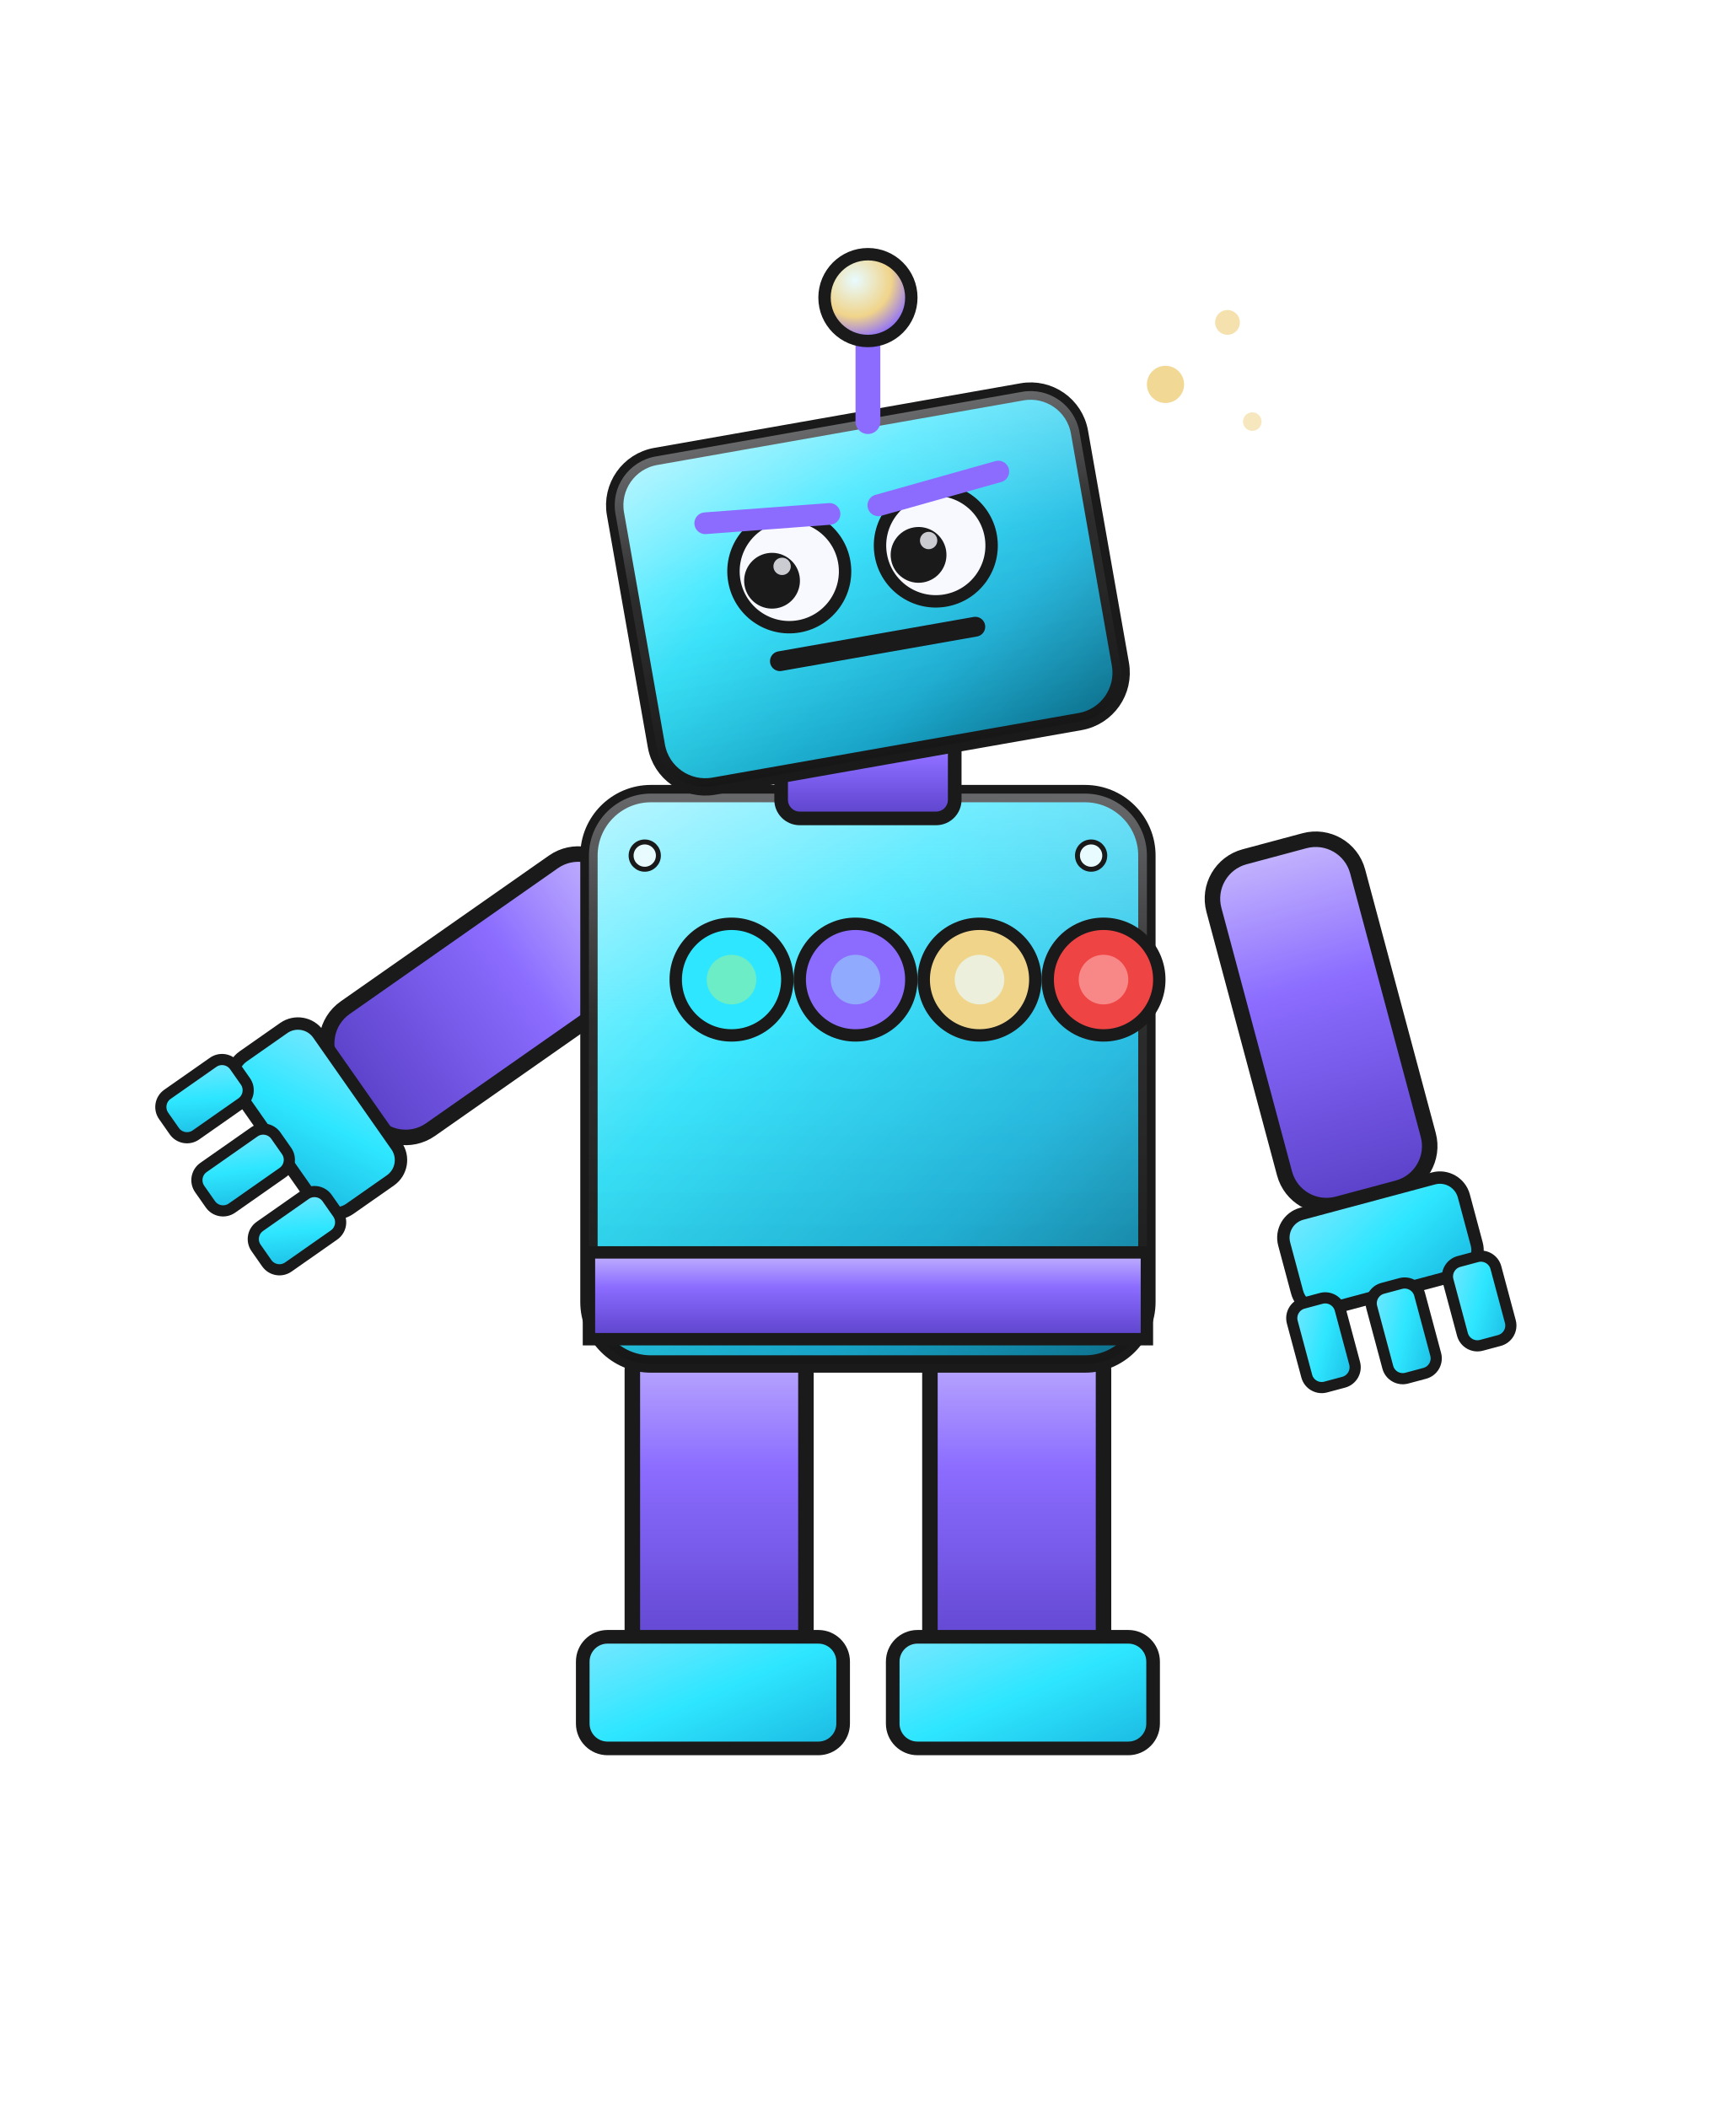
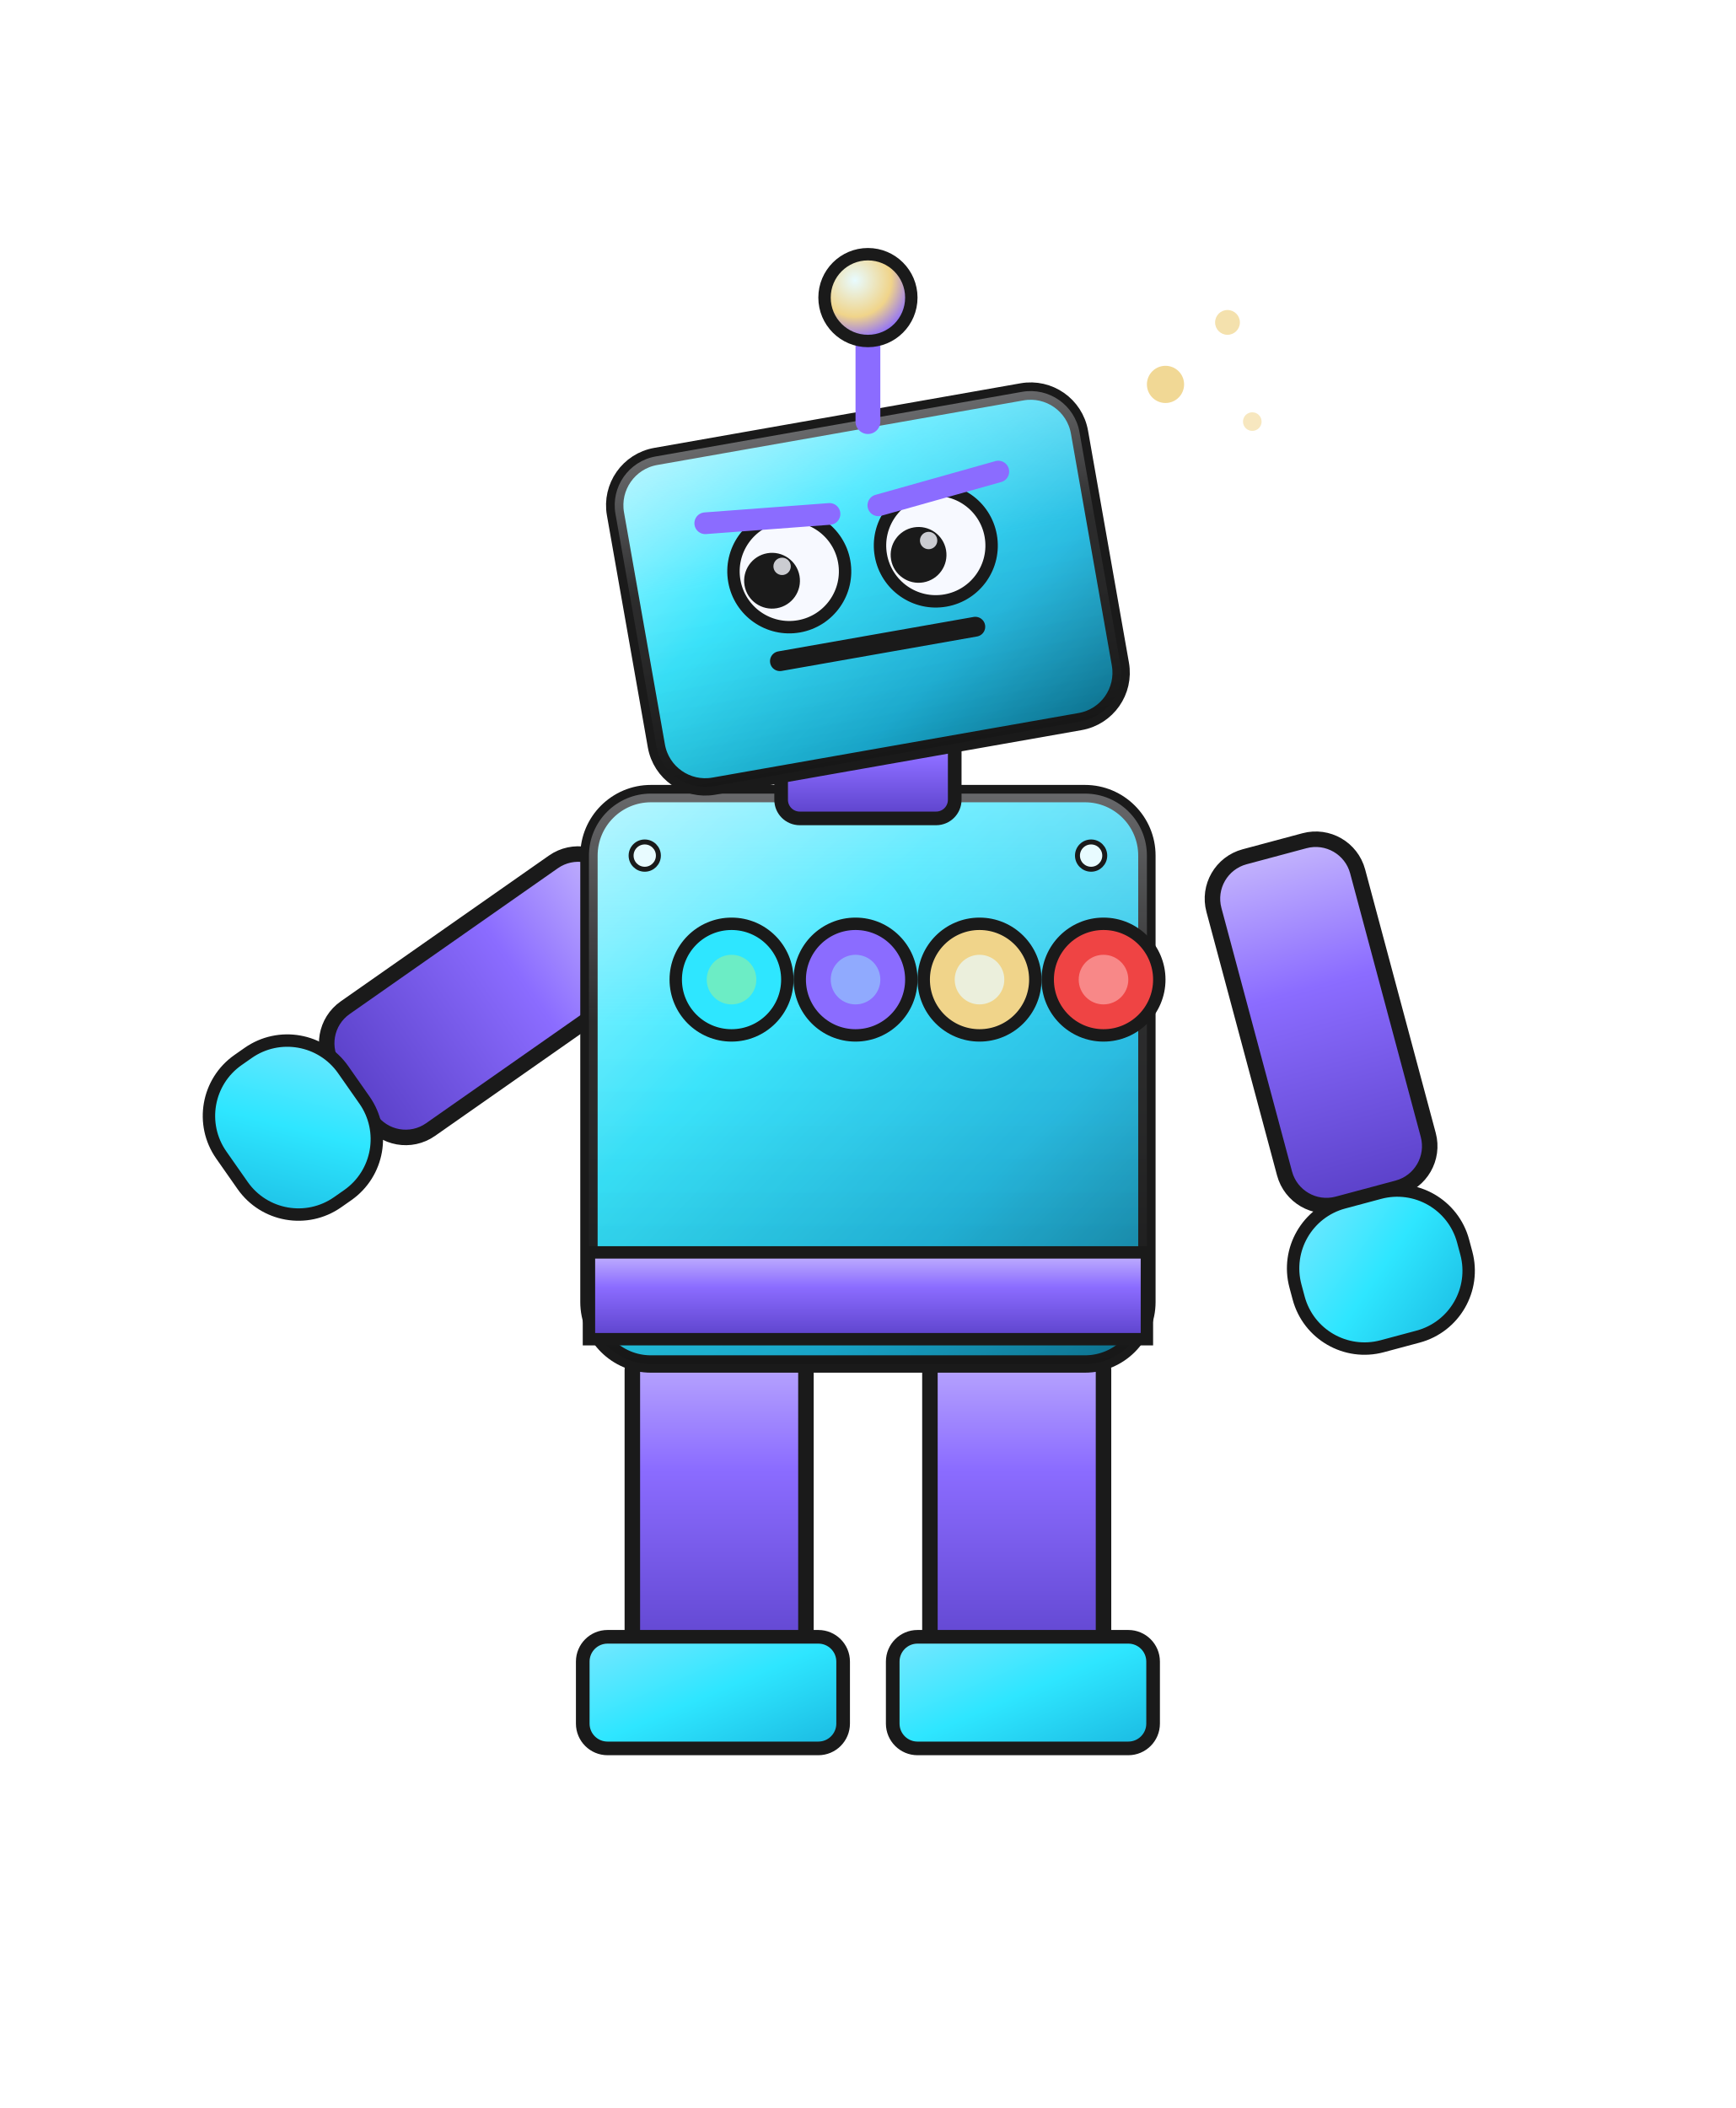
<svg xmlns="http://www.w3.org/2000/svg" viewBox="-40 -40 280 340" overflow="visible" fill="none" role="img" aria-label="BertyBot thinking">
  <defs>
    <linearGradient id="twthinkBody" x1="0%" y1="0%" x2="100%" y2="100%">
      <stop offset="0%" stop-color="#9af4ff" />
      <stop offset="35%" stop-color="#2ee6ff" />
      <stop offset="70%" stop-color="#1ab8e0" />
      <stop offset="100%" stop-color="#0d7a9a" />
    </linearGradient>
    <linearGradient id="twthinkRed" x1="0%" y1="0%" x2="0%" y2="100%">
      <stop offset="0%" stop-color="#c4b5fd" />
      <stop offset="40%" stop-color="#8b6cff" />
      <stop offset="100%" stop-color="#5b41c9" />
    </linearGradient>
    <linearGradient id="twthinkHand" x1="0%" y1="0%" x2="100%" y2="100%">
      <stop offset="0%" stop-color="#7ae8ff" />
      <stop offset="50%" stop-color="#2ee6ff" />
      <stop offset="100%" stop-color="#1ab8e0" />
    </linearGradient>
    <linearGradient id="twthinkShine" x1="0%" y1="0%" x2="0%" y2="100%">
      <stop offset="0%" stop-color="#f7f9ff" stop-opacity="0.35" />
      <stop offset="40%" stop-color="#f7f9ff" stop-opacity="0.08" />
      <stop offset="100%" stop-color="#000" stop-opacity="0.12" />
    </linearGradient>
    <radialGradient id="twthinkAnt" cx="35%" cy="30%" r="70%">
      <stop offset="0%" stop-color="#e8fbff" />
      <stop offset="60%" stop-color="#f0d48a" />
      <stop offset="100%" stop-color="#8b6cff" />
    </radialGradient>
  </defs>
  <g>
    <rect x="62" y="175" width="28" height="55" rx="6" fill="url(#twthinkRed)" stroke="#1a1a1a" stroke-width="2.5" />
    <rect x="110" y="175" width="28" height="55" rx="6" fill="url(#twthinkRed)" stroke="#1a1a1a" stroke-width="2.5" />
    <rect x="54" y="224" width="42" height="18" rx="4" fill="url(#twthinkHand)" stroke="#1a1a1a" stroke-width="2.2" />
    <rect x="104" y="224" width="42" height="18" rx="4" fill="url(#twthinkHand)" stroke="#1a1a1a" stroke-width="2.2" />
  </g>
  <g transform="translate(154,100) rotate(-15)">
    <rect x="0" y="0" width="24" height="58" rx="7" fill="url(#twthinkRed)" stroke="#1a1a1a" stroke-width="2.5" />
    <g data-berty-hand="claw" transform="translate(-3,58)">
-       <rect x="0" y="0" width="30" height="16" rx="4" fill="url(#twthinkHand)" stroke="#1a1a1a" stroke-width="2" />
-       <rect x="-2" y="14" width="8" height="14" rx="2.5" fill="url(#twthinkHand)" stroke="#1a1a1a" stroke-width="1.8" />
-       <rect x="11" y="15" width="8" height="15" rx="2.5" fill="url(#twthinkHand)" stroke="#1a1a1a" stroke-width="1.8" />
-       <rect x="24" y="14" width="8" height="14" rx="2.5" fill="url(#twthinkHand)" stroke="#1a1a1a" stroke-width="1.8" />
+       <rect x="0" y="0" width="28" height="24" rx="11" fill="url(#twthinkHand)" stroke="#1a1a1a" stroke-width="2" />
    </g>
  </g>
  <g transform="translate(55,95) rotate(55)">
    <rect x="0" y="0" width="24" height="55" rx="7" fill="url(#twthinkRed)" stroke="#1a1a1a" stroke-width="2.5" />
    <g data-berty-hand="claw" transform="translate(-3,54)">
-       <rect x="0" y="0" width="30" height="16" rx="4" fill="url(#twthinkHand)" stroke="#1a1a1a" stroke-width="2" />
-       <rect x="-2" y="14" width="8" height="14" rx="2.5" fill="url(#twthinkHand)" stroke="#1a1a1a" stroke-width="1.8" />
-       <rect x="11" y="15" width="8" height="15" rx="2.5" fill="url(#twthinkHand)" stroke="#1a1a1a" stroke-width="1.8" />
-       <rect x="24" y="14" width="8" height="14" rx="2.5" fill="url(#twthinkHand)" stroke="#1a1a1a" stroke-width="1.8" />
+       <rect x="0" y="0" width="28" height="24" rx="11" fill="url(#twthinkHand)" stroke="#1a1a1a" stroke-width="2" />
    </g>
  </g>
  <g>
    <rect x="55" y="88" width="90" height="92" rx="10" fill="url(#twthinkBody)" stroke="#1a1a1a" stroke-width="2.8" />
    <rect x="55" y="88" width="90" height="92" rx="10" fill="url(#twthinkShine)" />
    <rect x="55" y="162" width="90" height="14" fill="url(#twthinkRed)" stroke="#1a1a1a" stroke-width="2" />
    <circle cx="64" cy="98" r="2.2" fill="#e8fbff" stroke="#1a1a1a" stroke-width="0.8" />
    <circle cx="136" cy="98" r="2.2" fill="#e8fbff" stroke="#1a1a1a" stroke-width="0.8" />
    <circle cx="78" cy="118" r="9" fill="#2ee6ff" stroke="#1a1a1a" stroke-width="2" />
    <circle cx="78" cy="118" r="4" fill="#86efac" opacity="0.7" />
    <circle cx="98" cy="118" r="9" fill="#8b6cff" stroke="#1a1a1a" stroke-width="2" />
    <circle cx="98" cy="118" r="4" fill="#93c5fd" opacity="0.7" />
    <circle cx="118" cy="118" r="9" fill="#f0d48a" stroke="#1a1a1a" stroke-width="2" />
    <circle cx="118" cy="118" r="4" fill="#e8fbff" opacity="0.7" />
    <circle cx="138" cy="118" r="9" fill="#ef4444" stroke="#1a1a1a" stroke-width="2" />
    <circle cx="138" cy="118" r="4" fill="#fca5a5" opacity="0.7" />
  </g>
  <rect x="86" y="76" width="28" height="16" rx="3" fill="url(#twthinkRed)" stroke="#1a1a1a" stroke-width="2.2" />
  <g transform="rotate(-10 100 55)">
    <rect x="62" y="28" width="76" height="54" rx="8" fill="url(#twthinkBody)" stroke="#1a1a1a" stroke-width="2.8" />
    <rect x="62" y="28" width="76" height="54" rx="8" fill="url(#twthinkShine)" />
    <circle cx="88" cy="50" r="9" fill="#f7f9ff" stroke="#1a1a1a" stroke-width="2" />
    <circle cx="112" cy="50" r="9" fill="#f7f9ff" stroke="#1a1a1a" stroke-width="2" />
    <circle cx="85" cy="51" r="4.5" fill="#1a1a1a" />
    <circle cx="109" cy="51" r="4.5" fill="#1a1a1a" />
    <circle cx="87" cy="49" r="1.4" fill="#f7f9ff" opacity="0.8" />
    <circle cx="111" cy="49" r="1.4" fill="#f7f9ff" opacity="0.8" />
    <path d="M76 40 L96 42" stroke="#8b6cff" stroke-width="3.5" stroke-linecap="round" />
    <path d="M104 42 L124 40" stroke="#8b6cff" stroke-width="3.5" stroke-linecap="round" />
    <path d="M84 64 L116 64" fill="none" stroke="#1a1a1a" stroke-width="3.2" stroke-linecap="round" />
  </g>
  <line x1="100" y1="28" x2="100" y2="12" stroke="#8b6cff" stroke-width="4" stroke-linecap="round" />
  <circle cx="100" cy="8" r="7" fill="url(#twthinkAnt)" stroke="#1a1a1a" stroke-width="2" />
  <circle cx="148" cy="22" r="3" fill="#f0d48a" opacity="0.9" />
  <circle cx="158" cy="12" r="2" fill="#f0d48a" opacity="0.7" />
  <circle cx="162" cy="28" r="1.5" fill="#f0d48a" opacity="0.55" />
</svg>
